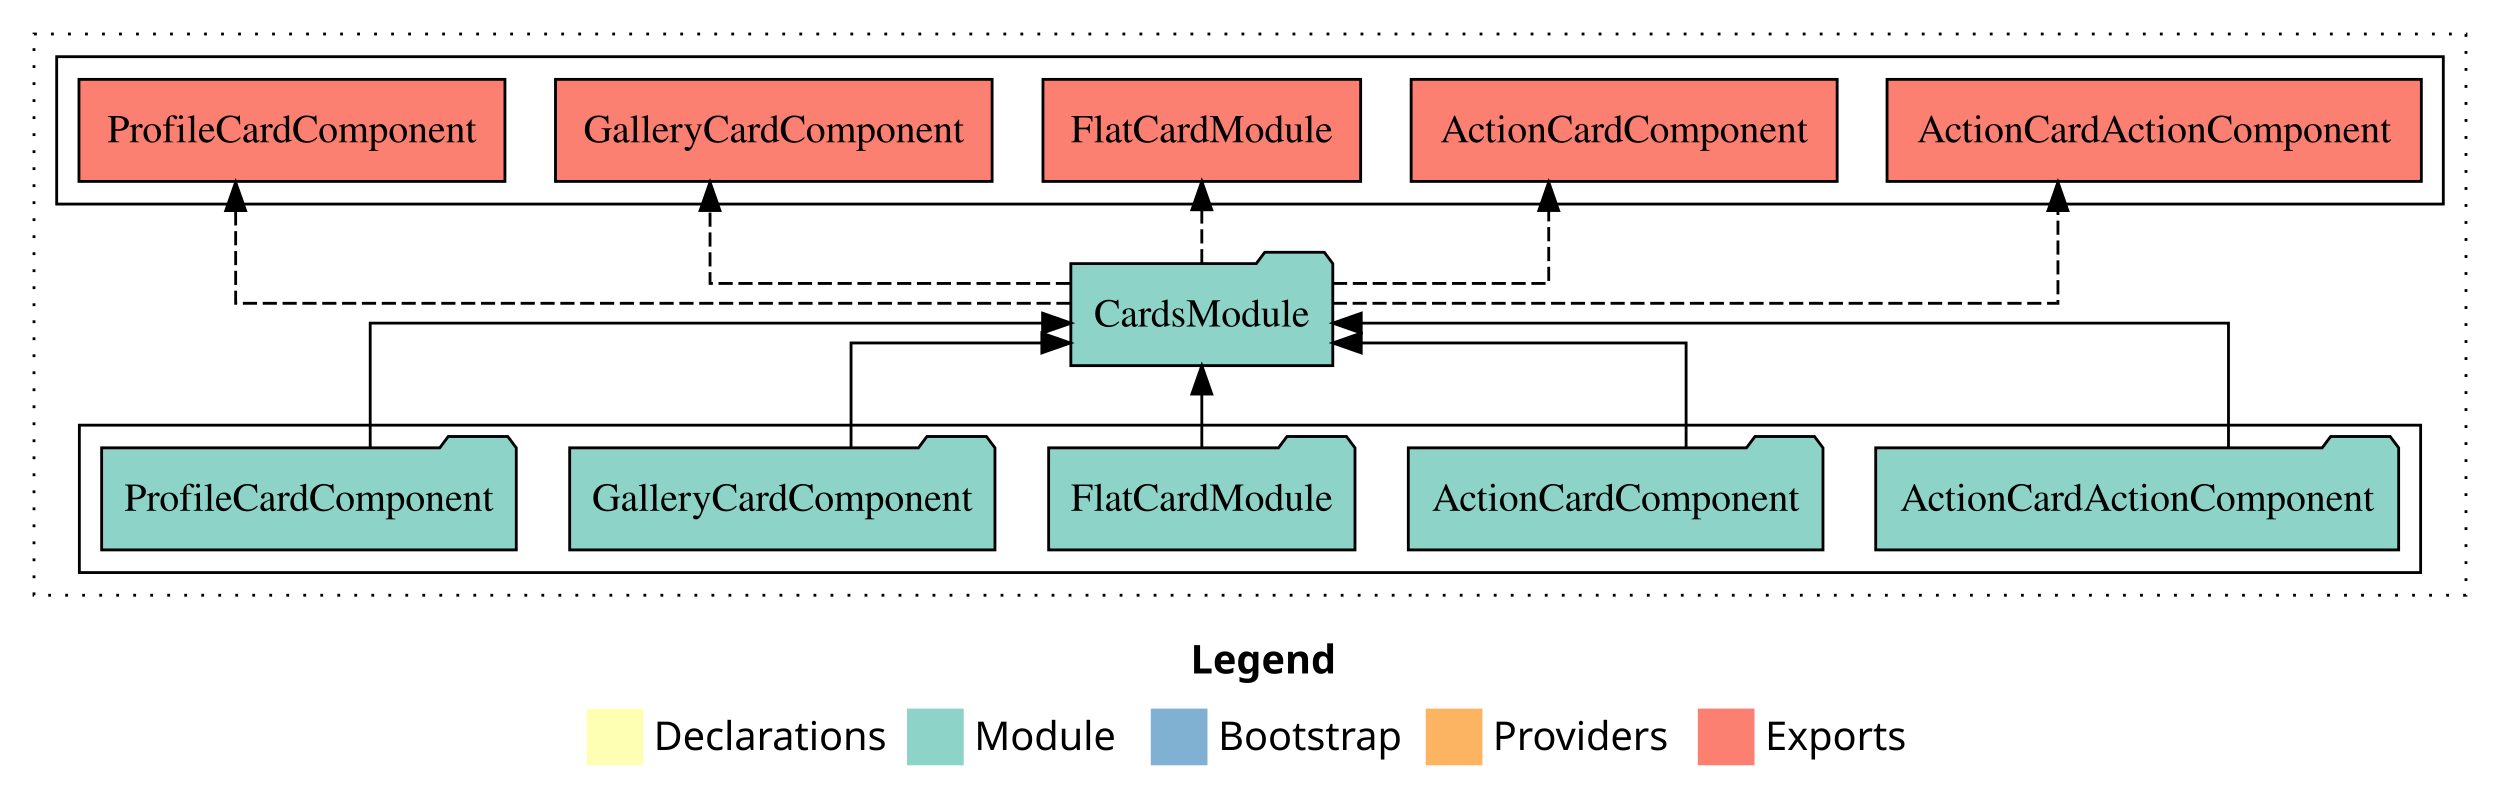
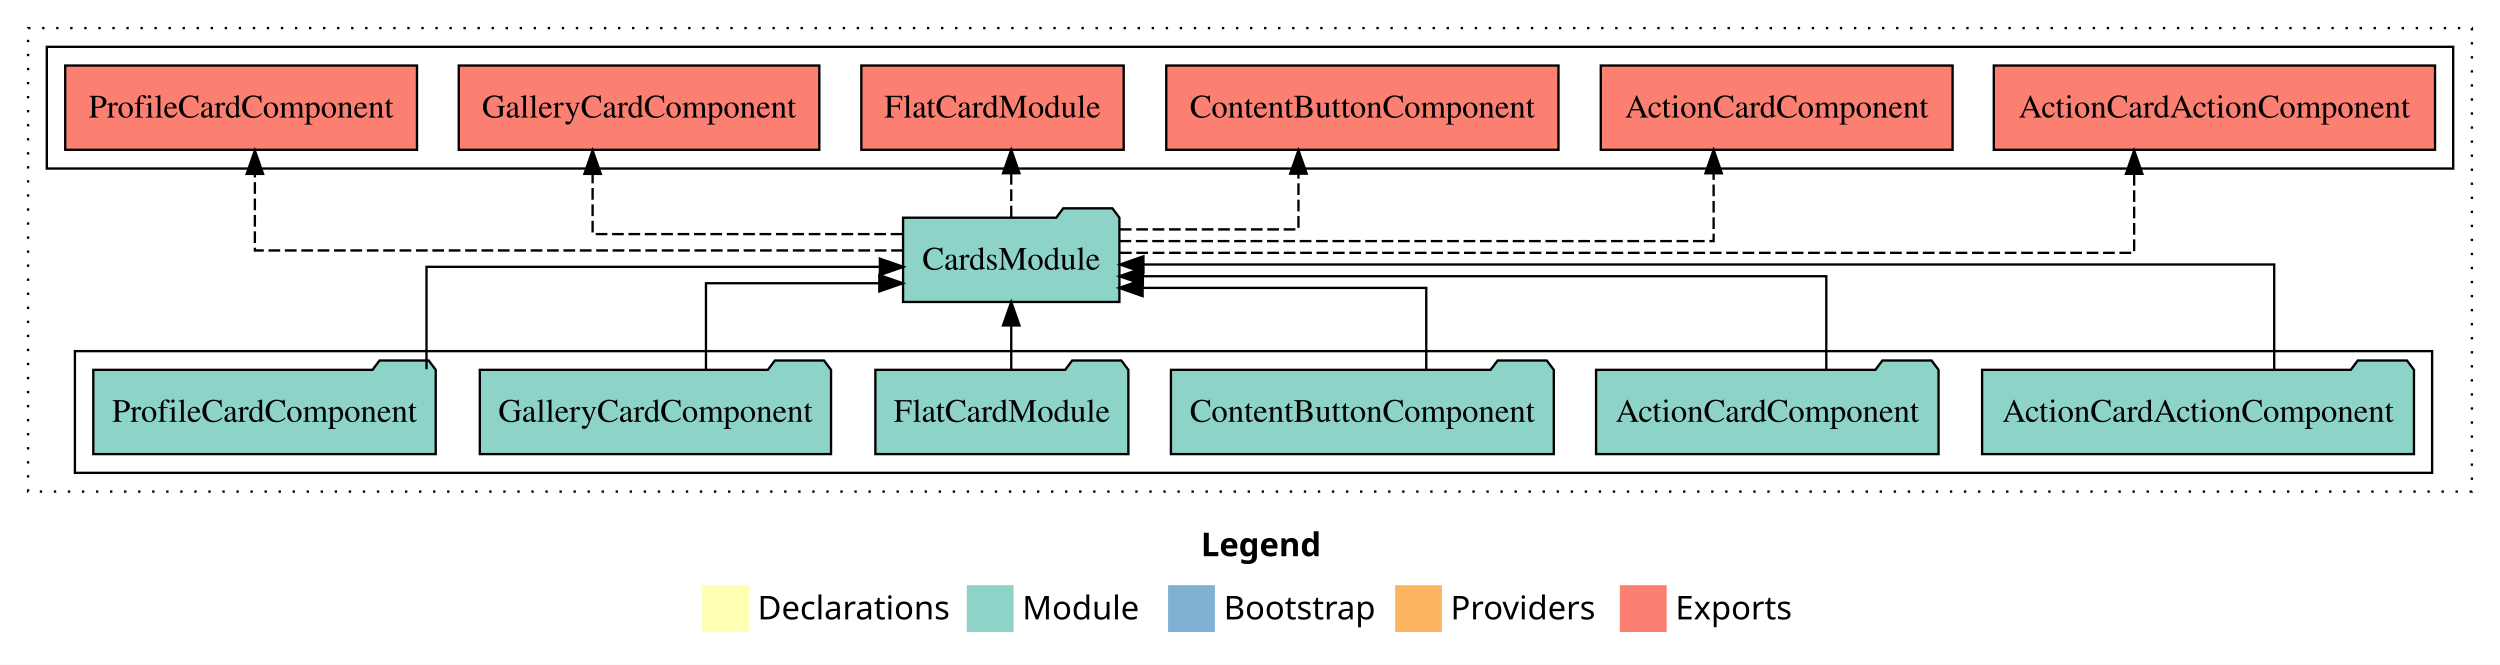
- <svg xmlns="http://www.w3.org/2000/svg" width="882pt" height="284pt" viewBox="0.00 0.00 882.00 284.00">
+ <svg xmlns="http://www.w3.org/2000/svg" width="1068pt" height="284pt" viewBox="0.00 0.00 1068.00 284.00">
  <g id="graph0" class="graph" transform="scale(1 1) rotate(0) translate(4 280)">
-     <polygon fill="white" stroke="transparent" points="-4,4 -4,-280 878,-280 878,4 -4,4" />
-     <text text-anchor="start" x="416.01" y="-42.4" font-family="Times-12" font-weight="bold" font-size="14.00">Legend</text>
-     <polygon fill="#ffffb3" stroke="transparent" points="203,-10 203,-30 223,-30 223,-10 203,-10" />
-     <text text-anchor="start" x="226.63" y="-15.4" font-family="Times-12" font-size="14.00">  Declarations</text>
-     <polygon fill="#8dd3c7" stroke="transparent" points="316,-10 316,-30 336,-30 336,-10 316,-10" />
-     <text text-anchor="start" x="339.73" y="-15.4" font-family="Times-12" font-size="14.00">  Module</text>
-     <polygon fill="#80b1d3" stroke="transparent" points="402,-10 402,-30 422,-30 422,-10 402,-10" />
-     <text text-anchor="start" x="425.78" y="-15.4" font-family="Times-12" font-size="14.00">  Bootstrap</text>
-     <polygon fill="#fdb462" stroke="transparent" points="499,-10 499,-30 519,-30 519,-10 499,-10" />
-     <text text-anchor="start" x="522.67" y="-15.4" font-family="Times-12" font-size="14.00">  Providers</text>
-     <polygon fill="#fb8072" stroke="transparent" points="595,-10 595,-30 615,-30 615,-10 595,-10" />
-     <text text-anchor="start" x="618.73" y="-15.4" font-family="Times-12" font-size="14.00">  Exports</text>
+     <polygon fill="white" stroke="transparent" points="-4,4 -4,-280 1064,-280 1064,4 -4,4" />
+     <text text-anchor="start" x="509.01" y="-42.4" font-family="Times-12" font-weight="bold" font-size="14.00">Legend</text>
+     <polygon fill="#ffffb3" stroke="transparent" points="296,-10 296,-30 316,-30 316,-10 296,-10" />
+     <text text-anchor="start" x="319.63" y="-15.4" font-family="Times-12" font-size="14.00">  Declarations</text>
+     <polygon fill="#8dd3c7" stroke="transparent" points="409,-10 409,-30 429,-30 429,-10 409,-10" />
+     <text text-anchor="start" x="432.73" y="-15.4" font-family="Times-12" font-size="14.00">  Module</text>
+     <polygon fill="#80b1d3" stroke="transparent" points="495,-10 495,-30 515,-30 515,-10 495,-10" />
+     <text text-anchor="start" x="518.78" y="-15.4" font-family="Times-12" font-size="14.00">  Bootstrap</text>
+     <polygon fill="#fdb462" stroke="transparent" points="592,-10 592,-30 612,-30 612,-10 592,-10" />
+     <text text-anchor="start" x="615.67" y="-15.4" font-family="Times-12" font-size="14.00">  Providers</text>
+     <polygon fill="#fb8072" stroke="transparent" points="688,-10 688,-30 708,-30 708,-10 688,-10" />
+     <text text-anchor="start" x="711.73" y="-15.4" font-family="Times-12" font-size="14.00">  Exports</text>
    <g id="clust1" class="cluster">
-       <polygon fill="none" stroke="black" stroke-dasharray="1,5" points="8,-70 8,-268 866,-268 866,-70 8,-70" />
+       <polygon fill="none" stroke="black" stroke-dasharray="1,5" points="8,-70 8,-268 1052,-268 1052,-70 8,-70" />
+     </g>
+     <g id="clust3" class="cluster">
+       <polygon fill="none" stroke="black" points="28,-78 28,-130 1035,-130 1035,-78 28,-78" />
    </g>
    <g id="clust4" class="cluster">
-       <polygon fill="none" stroke="black" points="16,-208 16,-260 858,-260 858,-208 16,-208" />
-     </g>
-     <g id="clust3" class="cluster">
-       <polygon fill="none" stroke="black" points="24,-78 24,-130 850,-130 850,-78 24,-78" />
+       <polygon fill="none" stroke="black" points="16,-208 16,-260 1044,-260 1044,-208 16,-208" />
    </g>
    <g id="node1" class="node">
-       <polygon fill="#8dd3c7" stroke="black" points="842.25,-122 839.25,-126 818.25,-126 815.25,-122 657.75,-122 657.75,-86 842.25,-86 842.25,-122" />
-       <text text-anchor="middle" x="750" y="-99.8" font-family="Times,serif" font-size="14.00">ActionCardActionComponent</text>
+       <polygon fill="#8dd3c7" stroke="black" points="1027.25,-122 1024.25,-126 1003.25,-126 1000.25,-122 842.75,-122 842.75,-86 1027.25,-86 1027.25,-122" />
+       <text text-anchor="middle" x="935" y="-99.8" font-family="Times,serif" font-size="14.00">ActionCardActionComponent</text>
+     </g>
+     <g id="node7" class="node">
+       <polygon fill="#8dd3c7" stroke="black" points="474.21,-187 471.21,-191 450.21,-191 447.21,-187 381.79,-187 381.79,-151 474.21,-151 474.21,-187" />
+       <text text-anchor="middle" x="428" y="-164.8" font-family="Times,serif" font-size="14.00">CardsModule</text>
+     </g>
+     <g id="edge1" class="edge">
+       <path fill="none" stroke="black" d="M967.54,-122.22C967.54,-140.83 967.54,-167 967.54,-167 967.54,-167 484.47,-167 484.47,-167" />
+       <polygon fill="black" stroke="black" points="484.47,-163.5 474.47,-167 484.47,-170.5 484.47,-163.5" />
+     </g>
+     <g id="node2" class="node">
+       <polygon fill="#8dd3c7" stroke="black" points="824.15,-122 821.15,-126 800.15,-126 797.15,-122 677.85,-122 677.85,-86 824.15,-86 824.15,-122" />
+       <text text-anchor="middle" x="751" y="-99.8" font-family="Times,serif" font-size="14.00">ActionCardComponent</text>
+     </g>
+     <g id="edge2" class="edge">
+       <path fill="none" stroke="black" d="M776.19,-122.03C776.19,-139.06 776.19,-162 776.19,-162 776.19,-162 484.24,-162 484.24,-162" />
+       <polygon fill="black" stroke="black" points="484.24,-158.5 474.24,-162 484.24,-165.5 484.24,-158.5" />
+     </g>
+     <g id="node3" class="node">
+       <polygon fill="#8dd3c7" stroke="black" points="659.78,-122 656.78,-126 635.78,-126 632.78,-122 496.22,-122 496.22,-86 659.78,-86 659.78,-122" />
+       <text text-anchor="middle" x="578" y="-99.8" font-family="Times,serif" font-size="14.00">ContentButtonComponent</text>
+     </g>
+     <g id="edge3" class="edge">
+       <path fill="none" stroke="black" d="M605.3,-122.24C605.3,-137.57 605.3,-157 605.3,-157 605.3,-157 484.12,-157 484.12,-157" />
+       <polygon fill="black" stroke="black" points="484.12,-153.5 474.12,-157 484.12,-160.5 484.12,-153.5" />
+     </g>
+     <g id="node4" class="node">
+       <polygon fill="#8dd3c7" stroke="black" points="478.04,-122 475.04,-126 454.04,-126 451.04,-122 369.96,-122 369.96,-86 478.04,-86 478.04,-122" />
+       <text text-anchor="middle" x="424" y="-99.8" font-family="Times,serif" font-size="14.00">FlatCardModule</text>
+     </g>
+     <g id="edge4" class="edge">
+       <path fill="none" stroke="black" d="M428,-122.11C428,-122.11 428,-140.99 428,-140.99" />
+       <polygon fill="black" stroke="black" points="424.5,-140.99 428,-150.99 431.5,-140.99 424.5,-140.99" />
+     </g>
+     <g id="node5" class="node">
+       <polygon fill="#8dd3c7" stroke="black" points="351.02,-122 348.02,-126 327.02,-126 324.02,-122 200.98,-122 200.98,-86 351.02,-86 351.02,-122" />
+       <text text-anchor="middle" x="276" y="-99.8" font-family="Times,serif" font-size="14.00">GalleryCardComponent</text>
+     </g>
+     <g id="edge5" class="edge">
+       <path fill="none" stroke="black" d="M297.59,-122.01C297.59,-138.05 297.59,-159 297.59,-159 297.59,-159 371.65,-159 371.65,-159" />
+       <polygon fill="black" stroke="black" points="371.65,-162.5 381.65,-159 371.65,-155.5 371.65,-162.5" />
    </g>
    <g id="node6" class="node">
-       <polygon fill="#8dd3c7" stroke="black" points="466.21,-187 463.21,-191 442.21,-191 439.21,-187 373.79,-187 373.79,-151 466.21,-151 466.21,-187" />
-       <text text-anchor="middle" x="420" y="-164.8" font-family="Times,serif" font-size="14.00">CardsModule</text>
-     </g>
-     <g id="edge1" class="edge">
-       <path fill="none" stroke="black" d="M782.21,-122.27C782.21,-140.56 782.21,-166 782.21,-166 782.21,-166 476.24,-166 476.24,-166" />
-       <polygon fill="black" stroke="black" points="476.24,-162.5 466.24,-166 476.24,-169.5 476.24,-162.5" />
-     </g>
-     <g id="node2" class="node">
-       <polygon fill="#8dd3c7" stroke="black" points="639.15,-122 636.15,-126 615.15,-126 612.15,-122 492.85,-122 492.85,-86 639.15,-86 639.15,-122" />
-       <text text-anchor="middle" x="566" y="-99.8" font-family="Times,serif" font-size="14.00">ActionCardComponent</text>
-     </g>
-     <g id="edge2" class="edge">
-       <path fill="none" stroke="black" d="M590.86,-122.01C590.86,-138.05 590.86,-159 590.86,-159 590.86,-159 476.24,-159 476.24,-159" />
-       <polygon fill="black" stroke="black" points="476.24,-155.5 466.24,-159 476.24,-162.5 476.24,-155.5" />
-     </g>
-     <g id="node3" class="node">
-       <polygon fill="#8dd3c7" stroke="black" points="474.04,-122 471.04,-126 450.04,-126 447.04,-122 365.96,-122 365.96,-86 474.04,-86 474.04,-122" />
-       <text text-anchor="middle" x="420" y="-99.8" font-family="Times,serif" font-size="14.00">FlatCardModule</text>
-     </g>
-     <g id="edge3" class="edge">
-       <path fill="none" stroke="black" d="M420,-122.11C420,-122.11 420,-140.99 420,-140.99" />
-       <polygon fill="black" stroke="black" points="416.5,-140.99 420,-150.99 423.5,-140.99 416.5,-140.99" />
-     </g>
-     <g id="node4" class="node">
-       <polygon fill="#8dd3c7" stroke="black" points="347.02,-122 344.02,-126 323.02,-126 320.02,-122 196.98,-122 196.98,-86 347.02,-86 347.02,-122" />
-       <text text-anchor="middle" x="272" y="-99.8" font-family="Times,serif" font-size="14.00">GalleryCardComponent</text>
-     </g>
-     <g id="edge4" class="edge">
-       <path fill="none" stroke="black" d="M296.25,-122.01C296.25,-138.05 296.25,-159 296.25,-159 296.25,-159 363.57,-159 363.57,-159" />
-       <polygon fill="black" stroke="black" points="363.57,-162.5 373.57,-159 363.57,-155.5 363.57,-162.5" />
-     </g>
-     <g id="node5" class="node">
-       <polygon fill="#8dd3c7" stroke="black" points="178.14,-122 175.14,-126 154.14,-126 151.14,-122 31.86,-122 31.86,-86 178.14,-86 178.14,-122" />
-       <text text-anchor="middle" x="105" y="-99.8" font-family="Times,serif" font-size="14.00">ProfileCardComponent</text>
-     </g>
-     <g id="edge5" class="edge">
-       <path fill="none" stroke="black" d="M126.61,-122.27C126.61,-140.56 126.61,-166 126.61,-166 126.61,-166 363.83,-166 363.83,-166" />
-       <polygon fill="black" stroke="black" points="363.83,-169.5 373.83,-166 363.83,-162.5 363.83,-169.5" />
-     </g>
-     <g id="node7" class="node">
-       <polygon fill="#fb8072" stroke="black" points="850.25,-252 661.75,-252 661.75,-216 850.25,-216 850.25,-252" />
-       <text text-anchor="middle" x="756" y="-229.8" font-family="Times,serif" font-size="14.00">ActionCardActionComponent </text>
+       <polygon fill="#8dd3c7" stroke="black" points="182.14,-122 179.14,-126 158.14,-126 155.14,-122 35.86,-122 35.86,-86 182.14,-86 182.14,-122" />
+       <text text-anchor="middle" x="109" y="-99.8" font-family="Times,serif" font-size="14.00">ProfileCardComponent</text>
    </g>
    <g id="edge6" class="edge">
-       <path fill="none" stroke="black" stroke-dasharray="5,2" d="M466.2,-173C550.81,-173 722.04,-173 722.04,-173 722.04,-173 722.04,-205.7 722.04,-205.7" />
-       <polygon fill="black" stroke="black" points="718.54,-205.7 722.04,-215.7 725.54,-205.7 718.54,-205.7" />
+       <path fill="none" stroke="black" d="M178.2,-122.27C178.2,-140.56 178.2,-166 178.2,-166 178.2,-166 371.89,-166 371.89,-166" />
+       <polygon fill="black" stroke="black" points="371.89,-169.5 381.89,-166 371.89,-162.5 371.89,-169.5" />
    </g>
    <g id="node8" class="node">
-       <polygon fill="#fb8072" stroke="black" points="644.15,-252 493.85,-252 493.85,-216 644.15,-216 644.15,-252" />
-       <text text-anchor="middle" x="569" y="-229.8" font-family="Times,serif" font-size="14.00">ActionCardComponent </text>
+       <polygon fill="#fb8072" stroke="black" points="1036.25,-252 847.75,-252 847.75,-216 1036.25,-216 1036.25,-252" />
+       <text text-anchor="middle" x="942" y="-229.8" font-family="Times,serif" font-size="14.00">ActionCardActionComponent </text>
    </g>
    <g id="edge7" class="edge">
-       <path fill="none" stroke="black" stroke-dasharray="5,2" d="M466.27,-180C500.93,-180 542.39,-180 542.39,-180 542.39,-180 542.39,-205.72 542.39,-205.72" />
-       <polygon fill="black" stroke="black" points="538.89,-205.72 542.39,-215.72 545.89,-205.72 538.89,-205.72" />
+       <path fill="none" stroke="black" stroke-dasharray="5,2" d="M474.43,-172C594.82,-172 907.71,-172 907.71,-172 907.71,-172 907.71,-205.73 907.71,-205.73" />
+       <polygon fill="black" stroke="black" points="904.21,-205.73 907.71,-215.73 911.21,-205.73 904.21,-205.73" />
    </g>
    <g id="node9" class="node">
+       <polygon fill="#fb8072" stroke="black" points="830.15,-252 679.85,-252 679.85,-216 830.15,-216 830.15,-252" />
+       <text text-anchor="middle" x="755" y="-229.8" font-family="Times,serif" font-size="14.00">ActionCardComponent </text>
+     </g>
+     <g id="edge8" class="edge">
+       <path fill="none" stroke="black" stroke-dasharray="5,2" d="M474.23,-177C558.4,-177 728.06,-177 728.06,-177 728.06,-177 728.06,-205.96 728.06,-205.96" />
+       <polygon fill="black" stroke="black" points="724.56,-205.96 728.06,-215.96 731.56,-205.96 724.56,-205.96" />
+     </g>
+     <g id="node10" class="node">
+       <polygon fill="#fb8072" stroke="black" points="661.78,-252 494.22,-252 494.22,-216 661.78,-216 661.78,-252" />
+       <text text-anchor="middle" x="578" y="-229.8" font-family="Times,serif" font-size="14.00">ContentButtonComponent </text>
+     </g>
+     <g id="edge9" class="edge">
+       <path fill="none" stroke="black" stroke-dasharray="5,2" d="M474.39,-182C509.14,-182 550.7,-182 550.7,-182 550.7,-182 550.7,-205.81 550.7,-205.81" />
+       <polygon fill="black" stroke="black" points="547.2,-205.81 550.7,-215.81 554.2,-205.81 547.2,-205.81" />
+     </g>
+     <g id="node11" class="node">
      <polygon fill="#fb8072" stroke="black" points="476.04,-252 363.96,-252 363.96,-216 476.04,-216 476.04,-252" />
      <text text-anchor="middle" x="420" y="-229.8" font-family="Times,serif" font-size="14.00">FlatCardModule </text>
    </g>
-     <g id="edge8" class="edge">
-       <path fill="none" stroke="black" stroke-dasharray="5,2" d="M420,-187.11C420,-187.11 420,-205.99 420,-205.99" />
-       <polygon fill="black" stroke="black" points="416.5,-205.99 420,-215.99 423.5,-205.99 416.5,-205.99" />
+     <g id="edge10" class="edge">
+       <path fill="none" stroke="black" stroke-dasharray="5,2" d="M428,-187.11C428,-187.11 428,-205.99 428,-205.99" />
+       <polygon fill="black" stroke="black" points="424.5,-205.99 428,-215.99 431.5,-205.99 424.5,-205.99" />
    </g>
-     <g id="node10" class="node">
+     <g id="node12" class="node">
      <polygon fill="#fb8072" stroke="black" points="346.02,-252 191.98,-252 191.98,-216 346.02,-216 346.02,-252" />
      <text text-anchor="middle" x="269" y="-229.8" font-family="Times,serif" font-size="14.00">GalleryCardComponent </text>
    </g>
-     <g id="edge9" class="edge">
-       <path fill="none" stroke="black" stroke-dasharray="5,2" d="M373.5,-180C322.11,-180 246.5,-180 246.5,-180 246.5,-180 246.5,-205.72 246.5,-205.72" />
-       <polygon fill="black" stroke="black" points="243,-205.72 246.5,-215.72 250,-205.72 243,-205.72" />
+     <g id="edge11" class="edge">
+       <path fill="none" stroke="black" stroke-dasharray="5,2" d="M381.48,-180C328.49,-180 249.16,-180 249.16,-180 249.16,-180 249.16,-205.72 249.16,-205.72" />
+       <polygon fill="black" stroke="black" points="245.66,-205.72 249.16,-215.72 252.66,-205.72 245.66,-205.72" />
    </g>
-     <g id="node11" class="node">
+     <g id="node13" class="node">
      <polygon fill="#fb8072" stroke="black" points="174.14,-252 23.86,-252 23.86,-216 174.14,-216 174.14,-252" />
      <text text-anchor="middle" x="99" y="-229.8" font-family="Times,serif" font-size="14.00">ProfileCardComponent </text>
    </g>
-     <g id="edge10" class="edge">
-       <path fill="none" stroke="black" stroke-dasharray="5,2" d="M373.68,-173C280.48,-173 79.14,-173 79.14,-173 79.14,-173 79.14,-205.7 79.14,-205.7" />
-       <polygon fill="black" stroke="black" points="75.64,-205.7 79.14,-215.7 82.64,-205.7 75.64,-205.7" />
+     <g id="edge12" class="edge">
+       <path fill="none" stroke="black" stroke-dasharray="5,2" d="M381.7,-173C292.36,-173 104.88,-173 104.88,-173 104.88,-173 104.88,-205.7 104.88,-205.7" />
+       <polygon fill="black" stroke="black" points="101.38,-205.7 104.88,-215.7 108.38,-205.7 101.38,-205.7" />
    </g>
  </g>
</svg>
